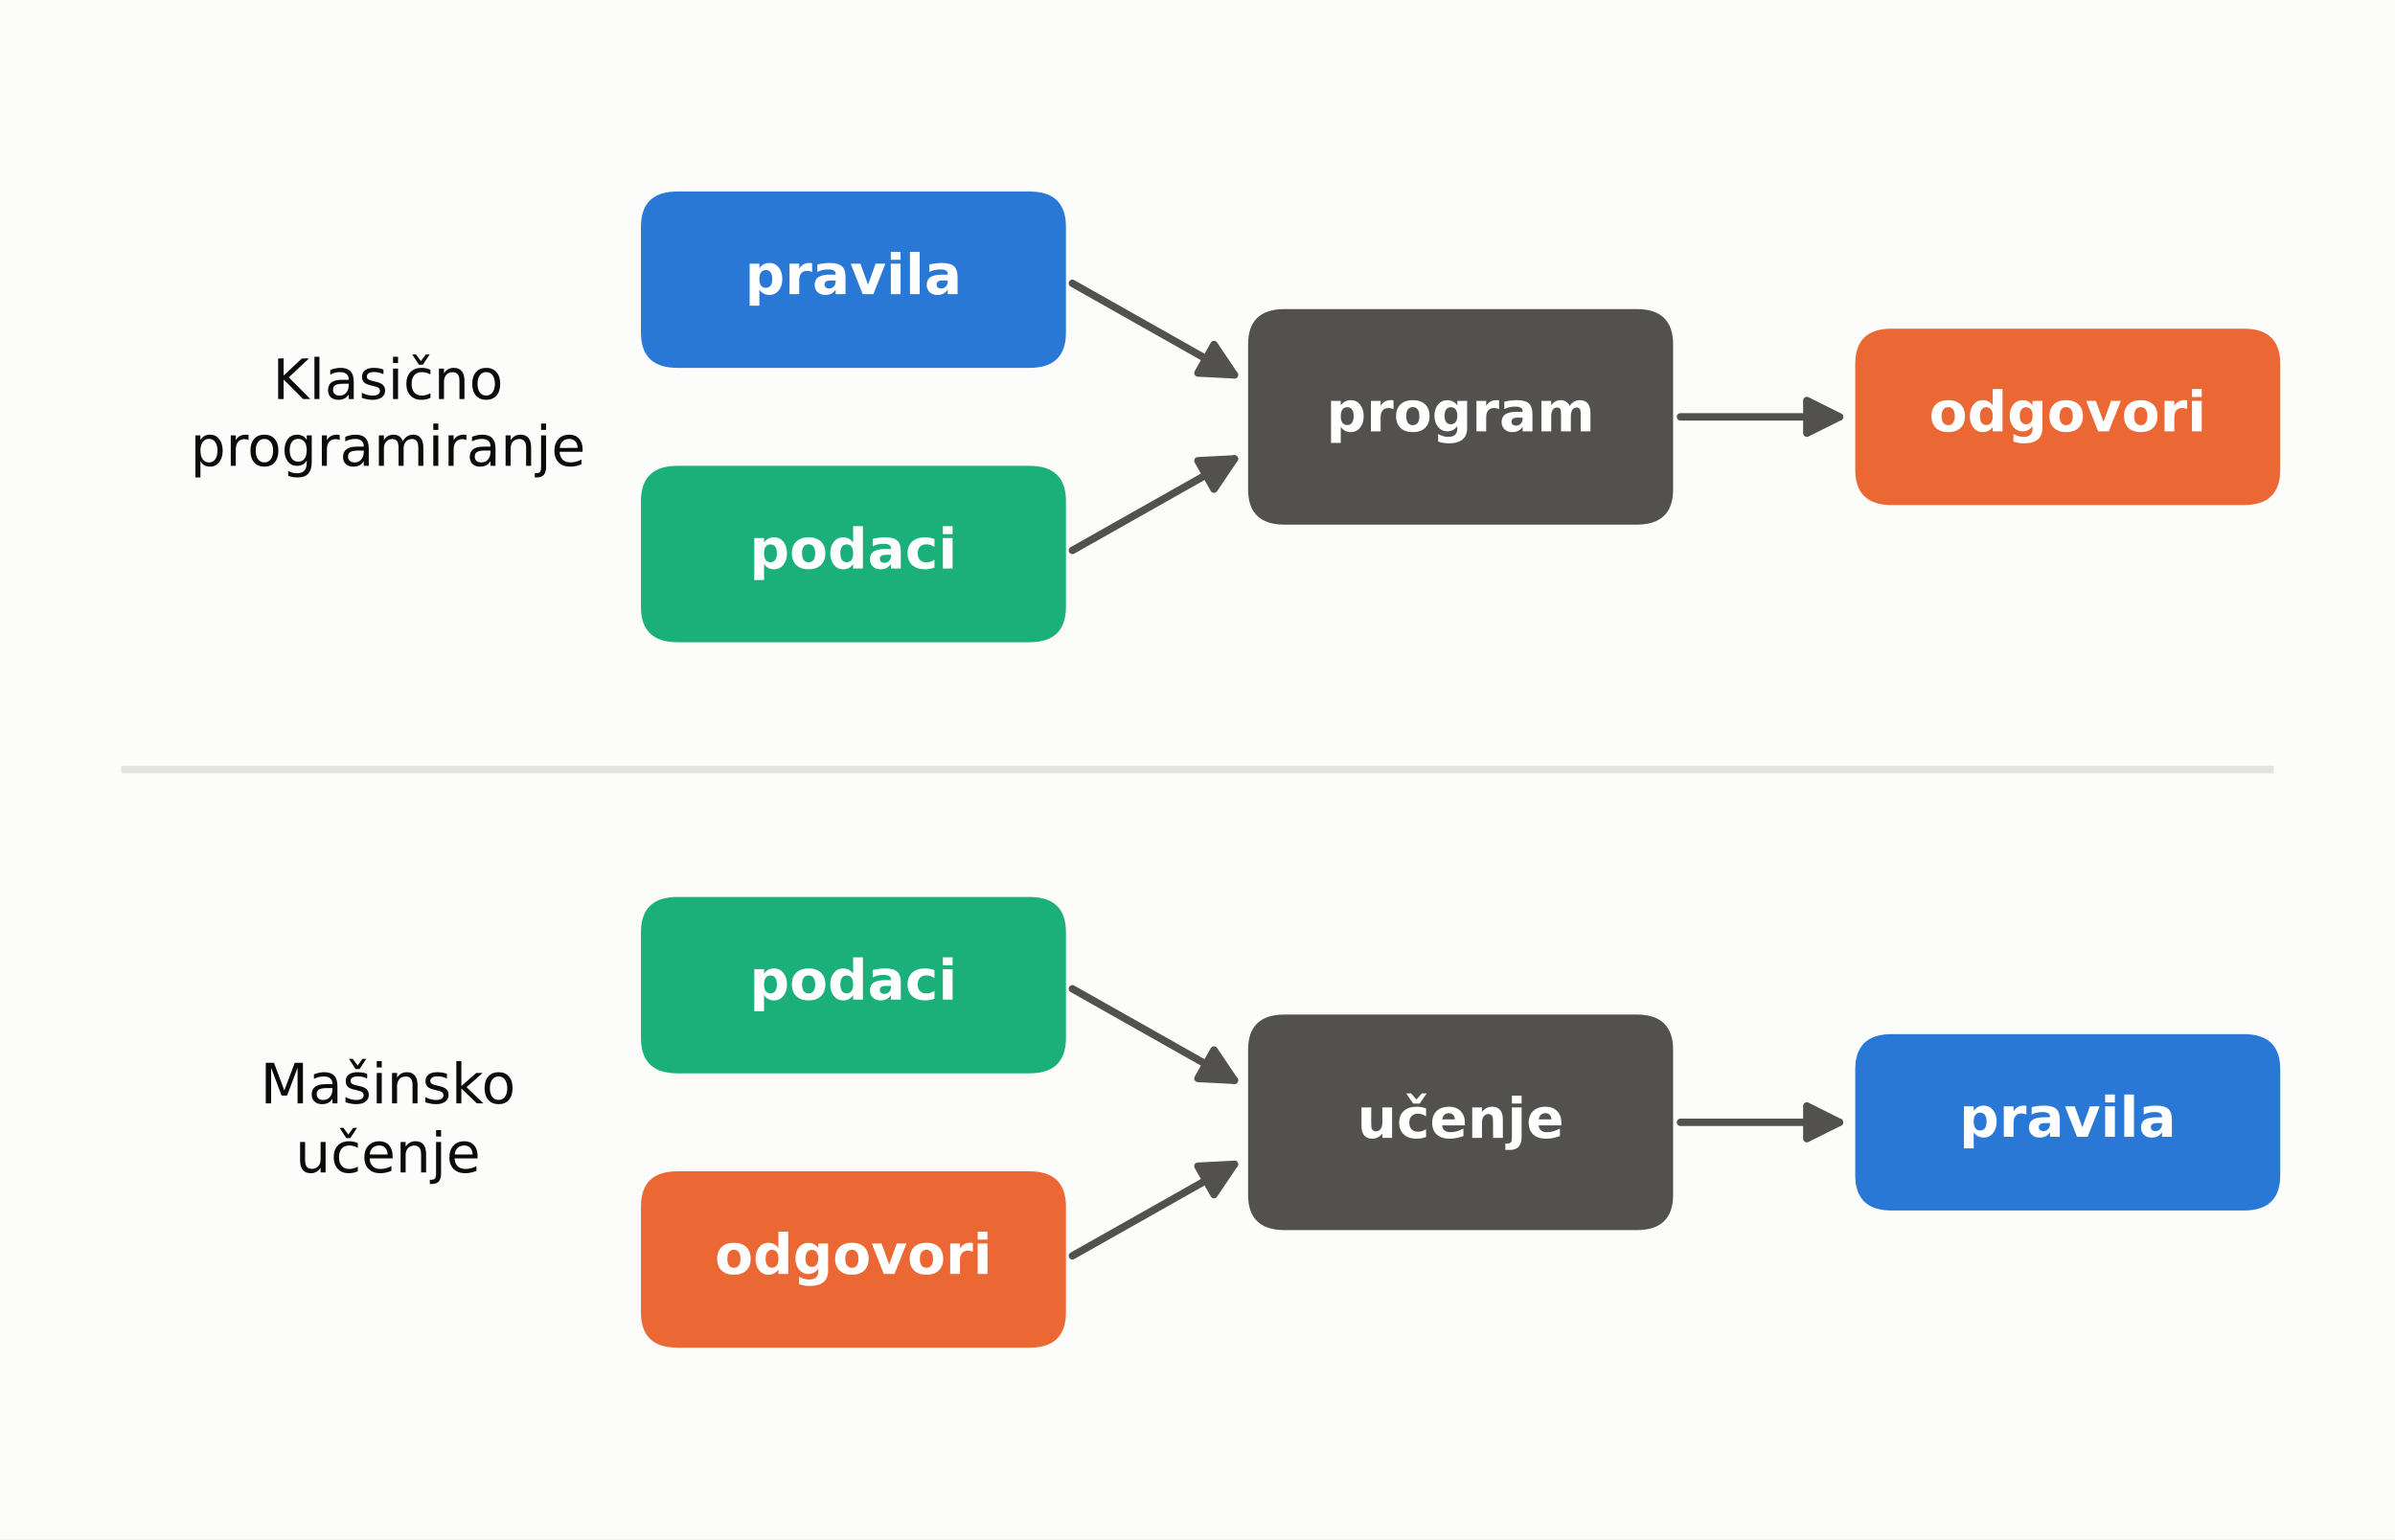
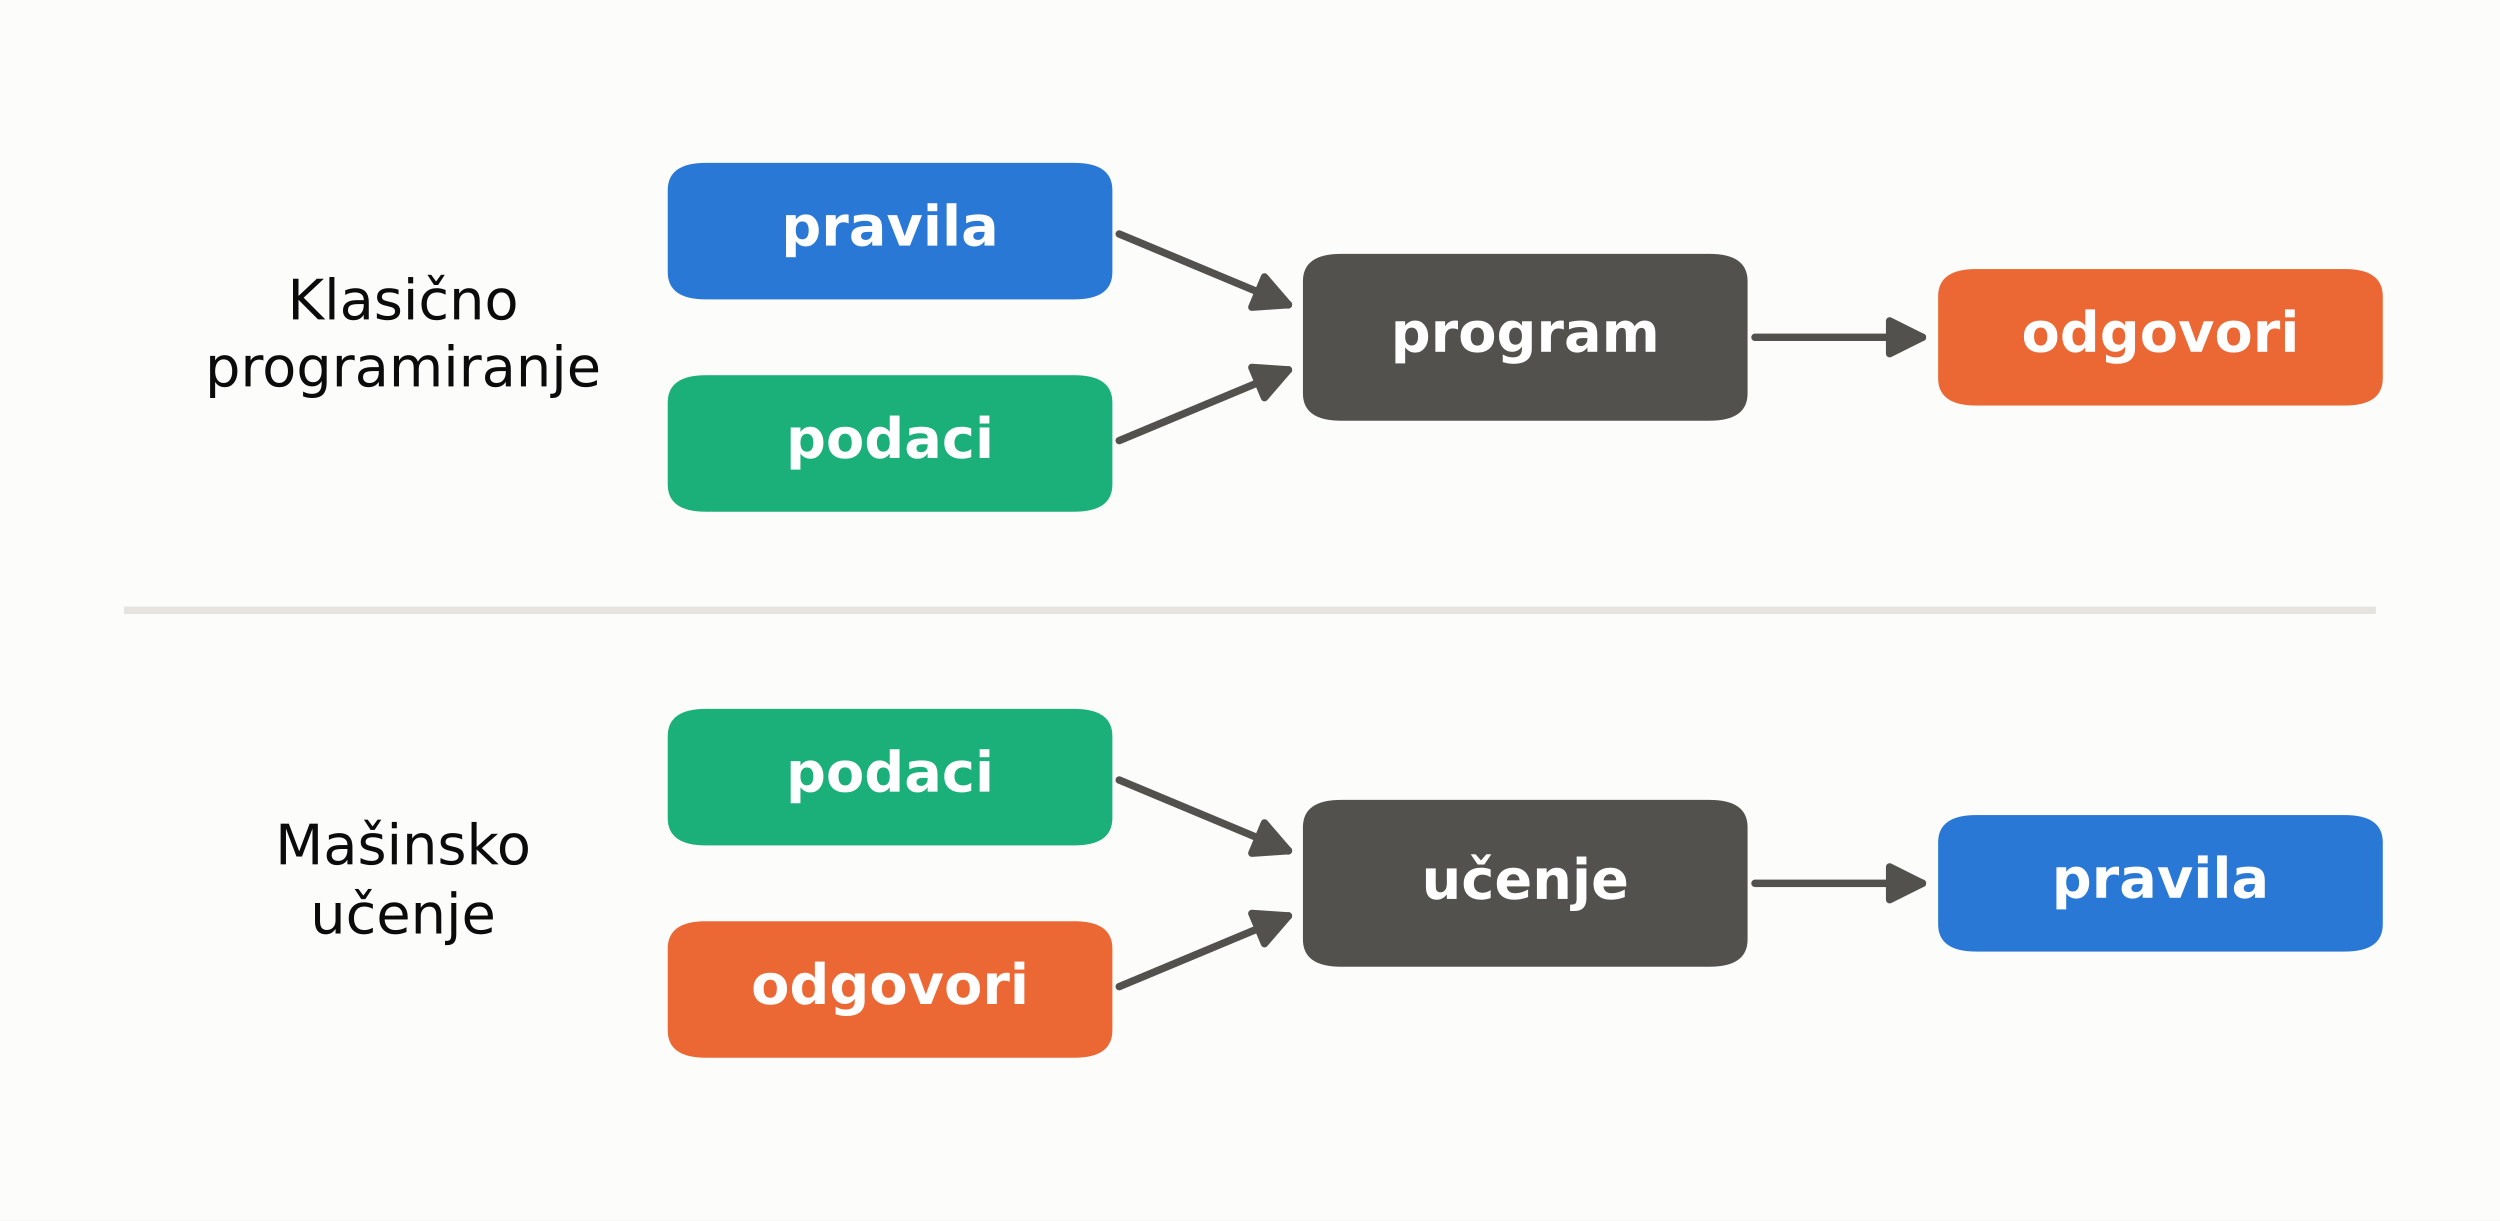
- <svg xmlns="http://www.w3.org/2000/svg" xmlns:xlink="http://www.w3.org/1999/xlink" width="645.12pt" height="414.72pt" viewBox="0 0 645.12 414.72" version="1.1">
+ <svg xmlns="http://www.w3.org/2000/svg" xmlns:xlink="http://www.w3.org/1999/xlink" width="672pt" height="328.101pt" viewBox="0 0 672 328.101" version="1.1">
  <defs>
    <style type="text/css">*{stroke-linejoin: round; stroke-linecap: butt}</style>
  </defs>
  <g id="figure_1">
    <g id="patch_1">
-       <path d="M 0 414.72  L 645.12 414.72  L 645.12 0  L 0 0  z " style="fill: #fcfcfb" />
+       <path d="M 0 328.101  L 672 328.101  L 672 0  L 0 0  z " style="fill: #fcfcfb" />
    </g>
    <g id="axes_1">
      <g id="patch_2">
-         <path d="M 346.001 141.36  L 440.856 141.36  Q 450.669 141.36 450.669 131.856  L 450.669 92.784  Q 450.669 83.28 440.856 83.28  L 346.001 83.28  Q 336.189 83.28 336.189 92.784  L 336.189 131.856  Q 336.189 141.36 346.001 141.36  z " clip-path="url(#p01c48c64c3)" style="fill: #52514e" />
+         <path d="M 360.473 113.089  L 459.504 113.089  Q 469.749 113.089 469.749 105.75  L 469.749 75.581  Q 469.749 68.242 459.504 68.242  L 360.473 68.242  Q 350.229 68.242 350.229 75.581  L 350.229 105.75  Q 350.229 113.089 360.473 113.089  z " clip-path="url(#p3a1d78e178)" style="fill: #52514e" />
      </g>
      <g id="patch_3">
-         <path d="M 182.458 99.12  L 277.313 99.12  Q 287.126 99.12 287.126 89.616  L 287.126 61.104  Q 287.126 51.6 277.313 51.6  L 182.458 51.6  Q 172.646 51.6 172.646 61.104  L 172.646 89.616  Q 172.646 99.12 182.458 99.12  z " clip-path="url(#p01c48c64c3)" style="fill: #2a78d6" />
+         <path d="M 189.73 80.473  L 288.761 80.473  Q 299.006 80.473 299.006 73.134  L 299.006 51.119  Q 299.006 43.78 288.761 43.78  L 189.73 43.78  Q 179.486 43.78 179.486 51.119  L 179.486 73.134  Q 179.486 80.473 189.73 80.473  z " clip-path="url(#p3a1d78e178)" style="fill: #2a78d6" />
      </g>
      <g id="patch_4">
-         <path d="M 288.866 76.343  Q 311.656 89.219 332.5 100.996  " clip-path="url(#p01c48c64c3)" style="fill: none; stroke: #52514e; stroke-width: 2; stroke-linecap: round" />
-         <path d="M 327.003 92.836  L 332.5 100.996  L 322.674 100.498  z " clip-path="url(#p01c48c64c3)" style="fill: #52514e; stroke: #52514e; stroke-width: 2; stroke-linecap: round" />
+         <path d="M 300.853 62.899  Q 324.617 72.829 346.318 81.897  " clip-path="url(#p3a1d78e178)" style="fill: none; stroke: #52514e; stroke-width: 2; stroke-linecap: round" />
+         <path d="M 339.895 74.444  L 346.318 81.897  L 336.502 82.564  z " clip-path="url(#p3a1d78e178)" style="fill: #52514e; stroke: #52514e; stroke-width: 2; stroke-linecap: round" />
      </g>
      <g id="patch_5">
-         <path d="M 182.458 173.04  L 277.313 173.04  Q 287.126 173.04 287.126 163.536  L 287.126 135.024  Q 287.126 125.52 277.313 125.52  L 182.458 125.52  Q 172.646 125.52 172.646 135.024  L 172.646 163.536  Q 172.646 173.04 182.458 173.04  z " clip-path="url(#p01c48c64c3)" style="fill: #1baf7a" />
+         <path d="M 189.73 137.55  L 288.761 137.55  Q 299.006 137.55 299.006 130.212  L 299.006 108.196  Q 299.006 100.858 288.761 100.858  L 189.73 100.858  Q 179.486 100.858 179.486 108.196  L 179.486 130.212  Q 179.486 137.55 189.73 137.55  z " clip-path="url(#p3a1d78e178)" style="fill: #1baf7a" />
      </g>
      <g id="patch_6">
-         <path d="M 288.866 148.297  Q 311.656 135.421 332.5 123.644  " clip-path="url(#p01c48c64c3)" style="fill: none; stroke: #52514e; stroke-width: 2; stroke-linecap: round" />
-         <path d="M 322.674 124.142  L 332.5 123.644  L 327.003 131.804  z " clip-path="url(#p01c48c64c3)" style="fill: #52514e; stroke: #52514e; stroke-width: 2; stroke-linecap: round" />
+         <path d="M 300.853 118.432  Q 324.617 108.502 346.318 99.434  " clip-path="url(#p3a1d78e178)" style="fill: none; stroke: #52514e; stroke-width: 2; stroke-linecap: round" />
+         <path d="M 336.502 98.767  L 346.318 99.434  L 339.895 106.887  z " clip-path="url(#p3a1d78e178)" style="fill: #52514e; stroke: #52514e; stroke-width: 2; stroke-linecap: round" />
      </g>
      <g id="patch_7">
-         <path d="M 509.544 136.08  L 604.399 136.08  Q 614.211 136.08 614.211 126.576  L 614.211 98.064  Q 614.211 88.56 604.399 88.56  L 509.544 88.56  Q 499.731 88.56 499.731 98.064  L 499.731 126.576  Q 499.731 136.08 509.544 136.08  z " clip-path="url(#p01c48c64c3)" style="fill: #eb6834" />
+         <path d="M 531.216 109.012  L 630.247 109.012  Q 640.491 109.012 640.491 101.673  L 640.491 79.658  Q 640.491 72.319 630.247 72.319  L 531.216 72.319  Q 520.971 72.319 520.971 79.658  L 520.971 101.673  Q 520.971 109.012 531.216 109.012  z " clip-path="url(#p3a1d78e178)" style="fill: #eb6834" />
      </g>
      <g id="patch_8">
-         <path d="M 452.666 112.32  Q 475.198 112.32 495.493 112.32  " clip-path="url(#p01c48c64c3)" style="fill: none; stroke: #52514e; stroke-width: 2; stroke-linecap: round" />
-         <path d="M 486.693 107.92  L 495.493 112.32  L 486.693 116.72  z " clip-path="url(#p01c48c64c3)" style="fill: #52514e; stroke: #52514e; stroke-width: 2; stroke-linecap: round" />
+         <path d="M 471.746 90.665  Q 495.36 90.665 516.737 90.665  " clip-path="url(#p3a1d78e178)" style="fill: none; stroke: #52514e; stroke-width: 2; stroke-linecap: round" />
+         <path d="M 507.937 86.265  L 516.737 90.665  L 507.937 95.065  z " clip-path="url(#p3a1d78e178)" style="fill: #52514e; stroke: #52514e; stroke-width: 2; stroke-linecap: round" />
      </g>
      <g id="patch_9">
-         <path d="M 346.001 331.44  L 440.856 331.44  Q 450.669 331.44 450.669 321.936  L 450.669 282.864  Q 450.669 273.36 440.856 273.36  L 346.001 273.36  Q 336.189 273.36 336.189 282.864  L 336.189 321.936  Q 336.189 331.44 346.001 331.44  z " clip-path="url(#p01c48c64c3)" style="fill: #52514e" />
+         <path d="M 360.473 259.859  L 459.504 259.859  Q 469.749 259.859 469.749 252.521  L 469.749 222.351  Q 469.749 215.013 459.504 215.013  L 360.473 215.013  Q 350.229 215.013 350.229 222.351  L 350.229 252.521  Q 350.229 259.859 360.473 259.859  z " clip-path="url(#p3a1d78e178)" style="fill: #52514e" />
      </g>
      <g id="patch_10">
-         <path d="M 182.458 289.2  L 277.313 289.2  Q 287.126 289.2 287.126 279.696  L 287.126 251.184  Q 287.126 241.68 277.313 241.68  L 182.458 241.68  Q 172.646 241.68 172.646 251.184  L 172.646 279.696  Q 172.646 289.2 182.458 289.2  z " clip-path="url(#p01c48c64c3)" style="fill: #1baf7a" />
+         <path d="M 189.73 227.244  L 288.761 227.244  Q 299.006 227.244 299.006 219.905  L 299.006 197.889  Q 299.006 190.551 288.761 190.551  L 189.73 190.551  Q 179.486 190.551 179.486 197.889  L 179.486 219.905  Q 179.486 227.244 189.73 227.244  z " clip-path="url(#p3a1d78e178)" style="fill: #1baf7a" />
      </g>
      <g id="patch_11">
-         <path d="M 288.866 266.423  Q 311.656 279.299 332.5 291.076  " clip-path="url(#p01c48c64c3)" style="fill: none; stroke: #52514e; stroke-width: 2; stroke-linecap: round" />
-         <path d="M 327.003 282.916  L 332.5 291.076  L 322.674 290.578  z " clip-path="url(#p01c48c64c3)" style="fill: #52514e; stroke: #52514e; stroke-width: 2; stroke-linecap: round" />
+         <path d="M 300.853 209.669  Q 324.617 219.599 346.318 228.667  " clip-path="url(#p3a1d78e178)" style="fill: none; stroke: #52514e; stroke-width: 2; stroke-linecap: round" />
+         <path d="M 339.895 221.215  L 346.318 228.667  L 336.502 229.334  z " clip-path="url(#p3a1d78e178)" style="fill: #52514e; stroke: #52514e; stroke-width: 2; stroke-linecap: round" />
      </g>
      <g id="patch_12">
-         <path d="M 182.458 363.12  L 277.313 363.12  Q 287.126 363.12 287.126 353.616  L 287.126 325.104  Q 287.126 315.6 277.313 315.6  L 182.458 315.6  Q 172.646 315.6 172.646 325.104  L 172.646 353.616  Q 172.646 363.12 182.458 363.12  z " clip-path="url(#p01c48c64c3)" style="fill: #eb6834" />
+         <path d="M 189.73 284.321  L 288.761 284.321  Q 299.006 284.321 299.006 276.982  L 299.006 254.967  Q 299.006 247.628 288.761 247.628  L 189.73 247.628  Q 179.486 247.628 179.486 254.967  L 179.486 276.982  Q 179.486 284.321 189.73 284.321  z " clip-path="url(#p3a1d78e178)" style="fill: #eb6834" />
      </g>
      <g id="patch_13">
-         <path d="M 288.866 338.377  Q 311.656 325.501 332.5 313.724  " clip-path="url(#p01c48c64c3)" style="fill: none; stroke: #52514e; stroke-width: 2; stroke-linecap: round" />
-         <path d="M 322.674 314.222  L 332.5 313.724  L 327.003 321.884  z " clip-path="url(#p01c48c64c3)" style="fill: #52514e; stroke: #52514e; stroke-width: 2; stroke-linecap: round" />
+         <path d="M 300.853 265.203  Q 324.617 255.273 346.318 246.205  " clip-path="url(#p3a1d78e178)" style="fill: none; stroke: #52514e; stroke-width: 2; stroke-linecap: round" />
+         <path d="M 336.502 245.538  L 346.318 246.205  L 339.895 253.657  z " clip-path="url(#p3a1d78e178)" style="fill: #52514e; stroke: #52514e; stroke-width: 2; stroke-linecap: round" />
      </g>
      <g id="patch_14">
-         <path d="M 509.544 326.16  L 604.399 326.16  Q 614.211 326.16 614.211 316.656  L 614.211 288.144  Q 614.211 278.64 604.399 278.64  L 509.544 278.64  Q 499.731 278.64 499.731 288.144  L 499.731 316.656  Q 499.731 326.16 509.544 326.16  z " clip-path="url(#p01c48c64c3)" style="fill: #2a78d6" />
+         <path d="M 531.216 255.782  L 630.247 255.782  Q 640.491 255.782 640.491 248.444  L 640.491 226.428  Q 640.491 219.09 630.247 219.09  L 531.216 219.09  Q 520.971 219.09 520.971 226.428  L 520.971 248.444  Q 520.971 255.782 531.216 255.782  z " clip-path="url(#p3a1d78e178)" style="fill: #2a78d6" />
      </g>
      <g id="patch_15">
-         <path d="M 452.666 302.4  Q 475.198 302.4 495.493 302.4  " clip-path="url(#p01c48c64c3)" style="fill: none; stroke: #52514e; stroke-width: 2; stroke-linecap: round" />
-         <path d="M 486.693 298  L 495.493 302.4  L 486.693 306.8  z " clip-path="url(#p01c48c64c3)" style="fill: #52514e; stroke: #52514e; stroke-width: 2; stroke-linecap: round" />
+         <path d="M 471.746 237.436  Q 495.36 237.436 516.737 237.436  " clip-path="url(#p3a1d78e178)" style="fill: none; stroke: #52514e; stroke-width: 2; stroke-linecap: round" />
+         <path d="M 507.937 233.036  L 516.737 237.436  L 507.937 241.836  z " clip-path="url(#p3a1d78e178)" style="fill: #52514e; stroke: #52514e; stroke-width: 2; stroke-linecap: round" />
      </g>
      <g id="line2d_1">
-         <path d="M 33.634 207.36  L 611.486 207.36  " clip-path="url(#p01c48c64c3)" style="fill: none; stroke: #e4e3df; stroke-width: 2; stroke-linecap: square" />
+         <path d="M 34.354 164.051  L 637.646 164.051  " clip-path="url(#p3a1d78e178)" style="fill: none; stroke: #e4e3df; stroke-width: 2; stroke-linecap: square" />
      </g>
      <g id="text_1">
-         <g style="fill: #ffffff" transform="translate(357.2657 116.2165) scale(0.15 -0.15)">
+         <g style="fill: #ffffff" transform="translate(373.8257 94.5618) scale(0.15 -0.15)">
          <defs>
            <path id="DejaVuSans-Bold-53" d="M 1656 506  L 1656 -1331  L 538 -1331  L 538 3500  L 1656 3500  L 1656 2988  Q 1888 3294 2169 3439  Q 2450 3584 2816 3584  Q 3463 3584 3878 3070  Q 4294 2556 4294 1747  Q 4294 938 3878 423  Q 3463 -91 2816 -91  Q 2450 -91 2169 54  Q 1888 200 1656 506  z M 2400 2772  Q 2041 2772 1848 2508  Q 1656 2244 1656 1747  Q 1656 1250 1848 986  Q 2041 722 2400 722  Q 2759 722 2948 984  Q 3138 1247 3138 1747  Q 3138 2247 2948 2509  Q 2759 2772 2400 2772  z " transform="scale(0.015625)" />
            <path id="DejaVuSans-Bold-55" d="M 3138 2547  Q 2991 2616 2845 2648  Q 2700 2681 2553 2681  Q 2122 2681 1889 2404  Q 1656 2128 1656 1613  L 1656 0  L 538 0  L 538 3500  L 1656 3500  L 1656 2925  Q 1872 3269 2151 3426  Q 2431 3584 2822 3584  Q 2878 3584 2943 3579  Q 3009 3575 3134 3559  L 3138 2547  z " transform="scale(0.015625)" />
            <path id="DejaVuSans-Bold-52" d="M 2203 2784  Q 1831 2784 1636 2517  Q 1441 2250 1441 1747  Q 1441 1244 1636 976  Q 1831 709 2203 709  Q 2569 709 2762 976  Q 2956 1244 2956 1747  Q 2956 2250 2762 2517  Q 2569 2784 2203 2784  z M 2203 3584  Q 3106 3584 3614 3096  Q 4122 2609 4122 1747  Q 4122 884 3614 396  Q 3106 -91 2203 -91  Q 1297 -91 786 396  Q 275 884 275 1747  Q 275 2609 786 3096  Q 1297 3584 2203 3584  z " transform="scale(0.015625)" />
            <path id="DejaVuSans-Bold-4a" d="M 2919 594  Q 2688 288 2409 144  Q 2131 0 1766 0  Q 1125 0 706 504  Q 288 1009 288 1791  Q 288 2575 706 3076  Q 1125 3578 1766 3578  Q 2131 3578 2409 3434  Q 2688 3291 2919 2981  L 2919 3500  L 4044 3500  L 4044 353  Q 4044 -491 3511 -936  Q 2978 -1381 1966 -1381  Q 1638 -1381 1331 -1331  Q 1025 -1281 716 -1178  L 716 -306  Q 1009 -475 1290 -558  Q 1572 -641 1856 -641  Q 2406 -641 2662 -400  Q 2919 -159 2919 353  L 2919 594  z M 2181 2772  Q 1834 2772 1640 2515  Q 1447 2259 1447 1791  Q 1447 1309 1634 1061  Q 1822 813 2181 813  Q 2531 813 2725 1069  Q 2919 1325 2919 1791  Q 2919 2259 2725 2515  Q 2531 2772 2181 2772  z " transform="scale(0.015625)" />
            <path id="DejaVuSans-Bold-44" d="M 2106 1575  Q 1756 1575 1579 1456  Q 1403 1338 1403 1106  Q 1403 894 1545 773  Q 1688 653 1941 653  Q 2256 653 2472 879  Q 2688 1106 2688 1447  L 2688 1575  L 2106 1575  z M 3816 1997  L 3816 0  L 2688 0  L 2688 519  Q 2463 200 2181 54  Q 1900 -91 1497 -91  Q 953 -91 614 226  Q 275 544 275 1050  Q 275 1666 698 1953  Q 1122 2241 2028 2241  L 2688 2241  L 2688 2328  Q 2688 2594 2478 2717  Q 2269 2841 1825 2841  Q 1466 2841 1156 2769  Q 847 2697 581 2553  L 581 3406  Q 941 3494 1303 3539  Q 1666 3584 2028 3584  Q 2975 3584 3395 3211  Q 3816 2838 3816 1997  z " transform="scale(0.015625)" />
            <path id="DejaVuSans-Bold-50" d="M 3781 2919  Q 3994 3244 4286 3414  Q 4578 3584 4928 3584  Q 5531 3584 5847 3212  Q 6163 2841 6163 2131  L 6163 0  L 5038 0  L 5038 1825  Q 5041 1866 5042 1909  Q 5044 1953 5044 2034  Q 5044 2406 4934 2573  Q 4825 2741 4581 2741  Q 4263 2741 4089 2478  Q 3916 2216 3909 1719  L 3909 0  L 2784 0  L 2784 1825  Q 2784 2406 2684 2573  Q 2584 2741 2328 2741  Q 2006 2741 1831 2477  Q 1656 2213 1656 1722  L 1656 0  L 531 0  L 531 3500  L 1656 3500  L 1656 2988  Q 1863 3284 2130 3434  Q 2397 3584 2719 3584  Q 3081 3584 3359 3409  Q 3638 3234 3781 2919  z " transform="scale(0.015625)" />
          </defs>
          <use xlink:href="#DejaVuSans-Bold-53" />
          <use xlink:href="#DejaVuSans-Bold-55" transform="translate(71.57812 0)" />
          <use xlink:href="#DejaVuSans-Bold-52" transform="translate(120.8906 0)" />
          <use xlink:href="#DejaVuSans-Bold-4a" transform="translate(189.5938 0)" />
          <use xlink:href="#DejaVuSans-Bold-55" transform="translate(261.1719 0)" />
          <use xlink:href="#DejaVuSans-Bold-44" transform="translate(310.4844 0)" />
          <use xlink:href="#DejaVuSans-Bold-50" transform="translate(377.9688 0)" />
        </g>
      </g>
      <g id="text_2">
-         <g style="fill: #ffffff" transform="translate(200.665 79.25707) scale(0.15 -0.15)">
+         <g style="fill: #ffffff" transform="translate(210.025 66.02365) scale(0.15 -0.15)">
          <defs>
            <path id="DejaVuSans-Bold-59" d="M 97 3500  L 1216 3500  L 2088 1081  L 2956 3500  L 4078 3500  L 2700 0  L 1472 0  L 97 3500  z " transform="scale(0.015625)" />
            <path id="DejaVuSans-Bold-4c" d="M 538 3500  L 1656 3500  L 1656 0  L 538 0  L 538 3500  z M 538 4863  L 1656 4863  L 1656 3950  L 538 3950  L 538 4863  z " transform="scale(0.015625)" />
            <path id="DejaVuSans-Bold-4f" d="M 538 4863  L 1656 4863  L 1656 0  L 538 0  L 538 4863  z " transform="scale(0.015625)" />
          </defs>
          <use xlink:href="#DejaVuSans-Bold-53" />
          <use xlink:href="#DejaVuSans-Bold-55" transform="translate(71.57812 0)" />
          <use xlink:href="#DejaVuSans-Bold-44" transform="translate(120.8906 0)" />
          <use xlink:href="#DejaVuSans-Bold-59" transform="translate(188.375 0)" />
          <use xlink:href="#DejaVuSans-Bold-4c" transform="translate(253.5625 0)" />
          <use xlink:href="#DejaVuSans-Bold-4f" transform="translate(287.8438 0)" />
          <use xlink:href="#DejaVuSans-Bold-44" transform="translate(322.125 0)" />
        </g>
      </g>
      <g id="text_3">
-         <g style="fill: #ffffff" transform="translate(201.9177 153.1771) scale(0.15 -0.15)">
+         <g style="fill: #ffffff" transform="translate(211.2777 123.1011) scale(0.15 -0.15)">
          <defs>
            <path id="DejaVuSans-Bold-47" d="M 2919 2988  L 2919 4863  L 4044 4863  L 4044 0  L 2919 0  L 2919 506  Q 2688 197 2409 53  Q 2131 -91 1766 -91  Q 1119 -91 703 423  Q 288 938 288 1747  Q 288 2556 703 3070  Q 1119 3584 1766 3584  Q 2128 3584 2408 3439  Q 2688 3294 2919 2988  z M 2181 722  Q 2541 722 2730 984  Q 2919 1247 2919 1747  Q 2919 2247 2730 2509  Q 2541 2772 2181 2772  Q 1825 2772 1636 2509  Q 1447 2247 1447 1747  Q 1447 1247 1636 984  Q 1825 722 2181 722  z " transform="scale(0.015625)" />
            <path id="DejaVuSans-Bold-46" d="M 3366 3391  L 3366 2478  Q 3138 2634 2908 2709  Q 2678 2784 2431 2784  Q 1963 2784 1702 2511  Q 1441 2238 1441 1747  Q 1441 1256 1702 982  Q 1963 709 2431 709  Q 2694 709 2930 787  Q 3166 866 3366 1019  L 3366 103  Q 3103 6 2833 -42  Q 2563 -91 2291 -91  Q 1344 -91 809 395  Q 275 881 275 1747  Q 275 2613 809 3098  Q 1344 3584 2291 3584  Q 2566 3584 2833 3536  Q 3100 3488 3366 3391  z " transform="scale(0.015625)" />
          </defs>
          <use xlink:href="#DejaVuSans-Bold-53" />
          <use xlink:href="#DejaVuSans-Bold-52" transform="translate(71.57812 0)" />
          <use xlink:href="#DejaVuSans-Bold-47" transform="translate(140.2812 0)" />
          <use xlink:href="#DejaVuSans-Bold-44" transform="translate(211.8594 0)" />
          <use xlink:href="#DejaVuSans-Bold-46" transform="translate(279.3438 0)" />
          <use xlink:href="#DejaVuSans-Bold-4c" transform="translate(338.625 0)" />
        </g>
      </g>
      <g id="text_4">
-         <g style="fill: #ffffff" transform="translate(519.6179 116.2171) scale(0.15 -0.15)">
+         <g style="fill: #ffffff" transform="translate(543.3779 94.56239) scale(0.15 -0.15)">
          <use xlink:href="#DejaVuSans-Bold-52" />
          <use xlink:href="#DejaVuSans-Bold-47" transform="translate(68.70312 0)" />
          <use xlink:href="#DejaVuSans-Bold-4a" transform="translate(140.2812 0)" />
          <use xlink:href="#DejaVuSans-Bold-52" transform="translate(211.8594 0)" />
          <use xlink:href="#DejaVuSans-Bold-59" transform="translate(280.5625 0)" />
          <use xlink:href="#DejaVuSans-Bold-52" transform="translate(345.75 0)" />
          <use xlink:href="#DejaVuSans-Bold-55" transform="translate(414.4531 0)" />
          <use xlink:href="#DejaVuSans-Bold-4c" transform="translate(463.7656 0)" />
        </g>
      </g>
      <g id="text_5">
-         <g style="fill: #0b0b0b" transform="translate(73.44817 107.515) scale(0.15 -0.15)">
+         <g style="fill: #0b0b0b" transform="translate(77.28817 85.86034) scale(0.15 -0.15)">
          <defs>
            <path id="DejaVuSans-2e" d="M 628 4666  L 1259 4666  L 1259 2694  L 3353 4666  L 4166 4666  L 1850 2491  L 4331 0  L 3500 0  L 1259 2247  L 1259 0  L 628 0  L 628 4666  z " transform="scale(0.015625)" />
            <path id="DejaVuSans-4f" d="M 603 4863  L 1178 4863  L 1178 0  L 603 0  L 603 4863  z " transform="scale(0.015625)" />
            <path id="DejaVuSans-44" d="M 2194 1759  Q 1497 1759 1228 1600  Q 959 1441 959 1056  Q 959 750 1161 570  Q 1363 391 1709 391  Q 2188 391 2477 730  Q 2766 1069 2766 1631  L 2766 1759  L 2194 1759  z M 3341 1997  L 3341 0  L 2766 0  L 2766 531  Q 2569 213 2275 61  Q 1981 -91 1556 -91  Q 1019 -91 701 211  Q 384 513 384 1019  Q 384 1609 779 1909  Q 1175 2209 1959 2209  L 2766 2209  L 2766 2266  Q 2766 2663 2505 2880  Q 2244 3097 1772 3097  Q 1472 3097 1187 3025  Q 903 2953 641 2809  L 641 3341  Q 956 3463 1253 3523  Q 1550 3584 1831 3584  Q 2591 3584 2966 3190  Q 3341 2797 3341 1997  z " transform="scale(0.015625)" />
            <path id="DejaVuSans-56" d="M 2834 3397  L 2834 2853  Q 2591 2978 2328 3040  Q 2066 3103 1784 3103  Q 1356 3103 1142 2972  Q 928 2841 928 2578  Q 928 2378 1081 2264  Q 1234 2150 1697 2047  L 1894 2003  Q 2506 1872 2764 1633  Q 3022 1394 3022 966  Q 3022 478 2636 193  Q 2250 -91 1575 -91  Q 1294 -91 989 -36  Q 684 19 347 128  L 347 722  Q 666 556 975 473  Q 1284 391 1588 391  Q 1994 391 2212 530  Q 2431 669 2431 922  Q 2431 1156 2273 1281  Q 2116 1406 1581 1522  L 1381 1569  Q 847 1681 609 1914  Q 372 2147 372 2553  Q 372 3047 722 3315  Q 1072 3584 1716 3584  Q 2034 3584 2315 3537  Q 2597 3491 2834 3397  z " transform="scale(0.015625)" />
            <path id="DejaVuSans-4c" d="M 603 3500  L 1178 3500  L 1178 0  L 603 0  L 603 3500  z M 603 4863  L 1178 4863  L 1178 4134  L 603 4134  L 603 4863  z " transform="scale(0.015625)" />
            <path id="DejaVuSans-cf" d="M 3122 3366  L 3122 2828  Q 2878 2963 2633 3030  Q 2388 3097 2138 3097  Q 1578 3097 1268 2742  Q 959 2388 959 1747  Q 959 1106 1268 751  Q 1578 397 2138 397  Q 2388 397 2633 464  Q 2878 531 3122 666  L 3122 134  Q 2881 22 2623 -34  Q 2366 -91 2075 -91  Q 1284 -91 818 406  Q 353 903 353 1747  Q 353 2603 823 3093  Q 1294 3584 2113 3584  Q 2378 3584 2631 3529  Q 2884 3475 3122 3366  z M 1797 3944  L 1031 5119  L 1466 5119  L 2028 4353  L 2591 5119  L 3025 5119  L 2259 3944  L 1797 3944  z " transform="scale(0.015625)" />
            <path id="DejaVuSans-51" d="M 3513 2113  L 3513 0  L 2938 0  L 2938 2094  Q 2938 2591 2744 2837  Q 2550 3084 2163 3084  Q 1697 3084 1428 2787  Q 1159 2491 1159 1978  L 1159 0  L 581 0  L 581 3500  L 1159 3500  L 1159 2956  Q 1366 3272 1645 3428  Q 1925 3584 2291 3584  Q 2894 3584 3203 3211  Q 3513 2838 3513 2113  z " transform="scale(0.015625)" />
            <path id="DejaVuSans-52" d="M 1959 3097  Q 1497 3097 1228 2736  Q 959 2375 959 1747  Q 959 1119 1226 758  Q 1494 397 1959 397  Q 2419 397 2687 759  Q 2956 1122 2956 1747  Q 2956 2369 2687 2733  Q 2419 3097 1959 3097  z M 1959 3584  Q 2709 3584 3137 3096  Q 3566 2609 3566 1747  Q 3566 888 3137 398  Q 2709 -91 1959 -91  Q 1206 -91 779 398  Q 353 888 353 1747  Q 353 2609 779 3096  Q 1206 3584 1959 3584  z " transform="scale(0.015625)" />
          </defs>
          <use xlink:href="#DejaVuSans-2e" />
          <use xlink:href="#DejaVuSans-4f" transform="translate(65.57812 0)" />
          <use xlink:href="#DejaVuSans-44" transform="translate(93.35938 0)" />
          <use xlink:href="#DejaVuSans-56" transform="translate(154.6406 0)" />
          <use xlink:href="#DejaVuSans-4c" transform="translate(206.7344 0)" />
          <use xlink:href="#DejaVuSans-cf" transform="translate(234.5156 0)" />
          <use xlink:href="#DejaVuSans-51" transform="translate(289.5 0)" />
          <use xlink:href="#DejaVuSans-52" transform="translate(352.875 0)" />
        </g>
-         <g style="fill: #0b0b0b" transform="translate(51.27395 125.5191) scale(0.15 -0.15)">
+         <g style="fill: #0b0b0b" transform="translate(55.11395 103.8644) scale(0.15 -0.15)">
          <defs>
            <path id="DejaVuSans-53" d="M 1159 525  L 1159 -1331  L 581 -1331  L 581 3500  L 1159 3500  L 1159 2969  Q 1341 3281 1617 3432  Q 1894 3584 2278 3584  Q 2916 3584 3314 3078  Q 3713 2572 3713 1747  Q 3713 922 3314 415  Q 2916 -91 2278 -91  Q 1894 -91 1617 61  Q 1341 213 1159 525  z M 3116 1747  Q 3116 2381 2855 2742  Q 2594 3103 2138 3103  Q 1681 3103 1420 2742  Q 1159 2381 1159 1747  Q 1159 1113 1420 752  Q 1681 391 2138 391  Q 2594 391 2855 752  Q 3116 1113 3116 1747  z " transform="scale(0.015625)" />
            <path id="DejaVuSans-55" d="M 2631 2963  Q 2534 3019 2420 3045  Q 2306 3072 2169 3072  Q 1681 3072 1420 2755  Q 1159 2438 1159 1844  L 1159 0  L 581 0  L 581 3500  L 1159 3500  L 1159 2956  Q 1341 3275 1631 3429  Q 1922 3584 2338 3584  Q 2397 3584 2469 3576  Q 2541 3569 2628 3553  L 2631 2963  z " transform="scale(0.015625)" />
            <path id="DejaVuSans-4a" d="M 2906 1791  Q 2906 2416 2648 2759  Q 2391 3103 1925 3103  Q 1463 3103 1205 2759  Q 947 2416 947 1791  Q 947 1169 1205 825  Q 1463 481 1925 481  Q 2391 481 2648 825  Q 2906 1169 2906 1791  z M 3481 434  Q 3481 -459 3084 -895  Q 2688 -1331 1869 -1331  Q 1566 -1331 1297 -1286  Q 1028 -1241 775 -1147  L 775 -588  Q 1028 -725 1275 -790  Q 1522 -856 1778 -856  Q 2344 -856 2625 -561  Q 2906 -266 2906 331  L 2906 616  Q 2728 306 2450 153  Q 2172 0 1784 0  Q 1141 0 747 490  Q 353 981 353 1791  Q 353 2603 747 3093  Q 1141 3584 1784 3584  Q 2172 3584 2450 3431  Q 2728 3278 2906 2969  L 2906 3500  L 3481 3500  L 3481 434  z " transform="scale(0.015625)" />
            <path id="DejaVuSans-50" d="M 3328 2828  Q 3544 3216 3844 3400  Q 4144 3584 4550 3584  Q 5097 3584 5394 3201  Q 5691 2819 5691 2113  L 5691 0  L 5113 0  L 5113 2094  Q 5113 2597 4934 2840  Q 4756 3084 4391 3084  Q 3944 3084 3684 2787  Q 3425 2491 3425 1978  L 3425 0  L 2847 0  L 2847 2094  Q 2847 2600 2669 2842  Q 2491 3084 2119 3084  Q 1678 3084 1418 2786  Q 1159 2488 1159 1978  L 1159 0  L 581 0  L 581 3500  L 1159 3500  L 1159 2956  Q 1356 3278 1631 3431  Q 1906 3584 2284 3584  Q 2666 3584 2933 3390  Q 3200 3197 3328 2828  z " transform="scale(0.015625)" />
            <path id="DejaVuSans-4d" d="M 603 3500  L 1178 3500  L 1178 -63  Q 1178 -731 923 -1031  Q 669 -1331 103 -1331  L -116 -1331  L -116 -844  L 38 -844  Q 366 -844 484 -692  Q 603 -541 603 -63  L 603 3500  z M 603 4863  L 1178 4863  L 1178 4134  L 603 4134  L 603 4863  z " transform="scale(0.015625)" />
            <path id="DejaVuSans-48" d="M 3597 1894  L 3597 1613  L 953 1613  Q 991 1019 1311 708  Q 1631 397 2203 397  Q 2534 397 2845 478  Q 3156 559 3463 722  L 3463 178  Q 3153 47 2828 -22  Q 2503 -91 2169 -91  Q 1331 -91 842 396  Q 353 884 353 1716  Q 353 2575 817 3079  Q 1281 3584 2069 3584  Q 2775 3584 3186 3129  Q 3597 2675 3597 1894  z M 3022 2063  Q 3016 2534 2758 2815  Q 2500 3097 2075 3097  Q 1594 3097 1305 2825  Q 1016 2553 972 2059  L 3022 2063  z " transform="scale(0.015625)" />
          </defs>
          <use xlink:href="#DejaVuSans-53" />
          <use xlink:href="#DejaVuSans-55" transform="translate(63.48438 0)" />
          <use xlink:href="#DejaVuSans-52" transform="translate(102.3906 0)" />
          <use xlink:href="#DejaVuSans-4a" transform="translate(163.5781 0)" />
          <use xlink:href="#DejaVuSans-55" transform="translate(227.0625 0)" />
          <use xlink:href="#DejaVuSans-44" transform="translate(268.1719 0)" />
          <use xlink:href="#DejaVuSans-50" transform="translate(329.4531 0)" />
          <use xlink:href="#DejaVuSans-4c" transform="translate(426.8594 0)" />
          <use xlink:href="#DejaVuSans-55" transform="translate(454.6406 0)" />
          <use xlink:href="#DejaVuSans-44" transform="translate(495.75 0)" />
          <use xlink:href="#DejaVuSans-51" transform="translate(557.0312 0)" />
          <use xlink:href="#DejaVuSans-4d" transform="translate(620.4062 0)" />
          <use xlink:href="#DejaVuSans-48" transform="translate(648.1875 0)" />
        </g>
      </g>
      <g id="text_6">
-         <g style="fill: #ffffff" transform="translate(365.559 306.5971) scale(0.15 -0.15)">
+         <g style="fill: #ffffff" transform="translate(382.119 241.633) scale(0.15 -0.15)">
          <defs>
            <path id="DejaVuSans-Bold-58" d="M 500 1363  L 500 3500  L 1625 3500  L 1625 3150  Q 1625 2866 1622 2436  Q 1619 2006 1619 1863  Q 1619 1441 1641 1255  Q 1663 1069 1716 984  Q 1784 875 1895 815  Q 2006 756 2150 756  Q 2500 756 2700 1025  Q 2900 1294 2900 1772  L 2900 3500  L 4019 3500  L 4019 0  L 2900 0  L 2900 506  Q 2647 200 2364 54  Q 2081 -91 1741 -91  Q 1134 -91 817 281  Q 500 653 500 1363  z " transform="scale(0.015625)" />
            <path id="DejaVuSans-Bold-cf" d="M 3366 3391  L 3366 2478  Q 3138 2634 2908 2709  Q 2678 2784 2431 2784  Q 1963 2784 1702 2511  Q 1441 2238 1441 1747  Q 1441 1256 1702 982  Q 1963 709 2431 709  Q 2694 709 2930 787  Q 3166 866 3366 1019  L 3366 103  Q 3103 6 2833 -42  Q 2563 -91 2291 -91  Q 1344 -91 809 395  Q 275 881 275 1747  Q 275 2613 809 3098  Q 1344 3584 2291 3584  Q 2566 3584 2833 3536  Q 3100 3488 3366 3391  z M 1881 3944  L 1081 5119  L 1637 5119  L 2259 4409  L 2881 5119  L 3437 5119  L 2637 3944  L 1881 3944  z " transform="scale(0.015625)" />
            <path id="DejaVuSans-Bold-48" d="M 4031 1759  L 4031 1441  L 1416 1441  Q 1456 1047 1700 850  Q 1944 653 2381 653  Q 2734 653 3104 758  Q 3475 863 3866 1075  L 3866 213  Q 3469 63 3072 -14  Q 2675 -91 2278 -91  Q 1328 -91 801 392  Q 275 875 275 1747  Q 275 2603 792 3093  Q 1309 3584 2216 3584  Q 3041 3584 3536 3087  Q 4031 2591 4031 1759  z M 2881 2131  Q 2881 2450 2695 2645  Q 2509 2841 2209 2841  Q 1884 2841 1681 2658  Q 1478 2475 1428 2131  L 2881 2131  z " transform="scale(0.015625)" />
            <path id="DejaVuSans-Bold-51" d="M 4056 2131  L 4056 0  L 2931 0  L 2931 347  L 2931 1631  Q 2931 2084 2911 2256  Q 2891 2428 2841 2509  Q 2775 2619 2662 2680  Q 2550 2741 2406 2741  Q 2056 2741 1856 2470  Q 1656 2200 1656 1722  L 1656 0  L 538 0  L 538 3500  L 1656 3500  L 1656 2988  Q 1909 3294 2193 3439  Q 2478 3584 2822 3584  Q 3428 3584 3742 3212  Q 4056 2841 4056 2131  z " transform="scale(0.015625)" />
            <path id="DejaVuSans-Bold-4d" d="M 538 3500  L 1656 3500  L 1656 63  Q 1656 -641 1318 -1011  Q 981 -1381 341 -1381  L -213 -1381  L -213 -647  L -19 -647  Q 300 -647 419 -503  Q 538 -359 538 63  L 538 3500  z M 538 4863  L 1656 4863  L 1656 3950  L 538 3950  L 538 4863  z " transform="scale(0.015625)" />
          </defs>
          <use xlink:href="#DejaVuSans-Bold-58" />
          <use xlink:href="#DejaVuSans-Bold-cf" transform="translate(71.1875 0)" />
          <use xlink:href="#DejaVuSans-Bold-48" transform="translate(130.4688 0)" />
          <use xlink:href="#DejaVuSans-Bold-51" transform="translate(198.2969 0)" />
          <use xlink:href="#DejaVuSans-Bold-4d" transform="translate(269.4844 0)" />
          <use xlink:href="#DejaVuSans-Bold-48" transform="translate(303.7656 0)" />
        </g>
      </g>
      <g id="text_7">
-         <g style="fill: #ffffff" transform="translate(201.9177 269.3371) scale(0.15 -0.15)">
+         <g style="fill: #ffffff" transform="translate(211.2777 212.7943) scale(0.15 -0.15)">
          <use xlink:href="#DejaVuSans-Bold-53" />
          <use xlink:href="#DejaVuSans-Bold-52" transform="translate(71.57812 0)" />
          <use xlink:href="#DejaVuSans-Bold-47" transform="translate(140.2812 0)" />
          <use xlink:href="#DejaVuSans-Bold-44" transform="translate(211.8594 0)" />
          <use xlink:href="#DejaVuSans-Bold-46" transform="translate(279.3438 0)" />
          <use xlink:href="#DejaVuSans-Bold-4c" transform="translate(338.625 0)" />
        </g>
      </g>
      <g id="text_8">
-         <g style="fill: #ffffff" transform="translate(192.5322 343.2571) scale(0.15 -0.15)">
+         <g style="fill: #ffffff" transform="translate(201.8922 269.8718) scale(0.15 -0.15)">
          <use xlink:href="#DejaVuSans-Bold-52" />
          <use xlink:href="#DejaVuSans-Bold-47" transform="translate(68.70312 0)" />
          <use xlink:href="#DejaVuSans-Bold-4a" transform="translate(140.2812 0)" />
          <use xlink:href="#DejaVuSans-Bold-52" transform="translate(211.8594 0)" />
          <use xlink:href="#DejaVuSans-Bold-59" transform="translate(280.5625 0)" />
          <use xlink:href="#DejaVuSans-Bold-52" transform="translate(345.75 0)" />
          <use xlink:href="#DejaVuSans-Bold-55" transform="translate(414.4531 0)" />
          <use xlink:href="#DejaVuSans-Bold-4c" transform="translate(463.7656 0)" />
        </g>
      </g>
      <g id="text_9">
-         <g style="fill: #ffffff" transform="translate(527.7507 306.2971) scale(0.15 -0.15)">
+         <g style="fill: #ffffff" transform="translate(551.5107 241.333) scale(0.15 -0.15)">
          <use xlink:href="#DejaVuSans-Bold-53" />
          <use xlink:href="#DejaVuSans-Bold-55" transform="translate(71.57812 0)" />
          <use xlink:href="#DejaVuSans-Bold-44" transform="translate(120.8906 0)" />
          <use xlink:href="#DejaVuSans-Bold-59" transform="translate(188.375 0)" />
          <use xlink:href="#DejaVuSans-Bold-4c" transform="translate(253.5625 0)" />
          <use xlink:href="#DejaVuSans-Bold-4f" transform="translate(287.8438 0)" />
          <use xlink:href="#DejaVuSans-Bold-44" transform="translate(322.125 0)" />
        </g>
      </g>
      <g id="text_10">
-         <g style="fill: #0b0b0b" transform="translate(70.12005 297.295) scale(0.15 -0.15)">
+         <g style="fill: #0b0b0b" transform="translate(73.96004 232.331) scale(0.15 -0.15)">
          <defs>
            <path id="DejaVuSans-30" d="M 628 4666  L 1569 4666  L 2759 1491  L 3956 4666  L 4897 4666  L 4897 0  L 4281 0  L 4281 4097  L 3078 897  L 2444 897  L 1241 4097  L 1241 0  L 628 0  L 628 4666  z " transform="scale(0.015625)" />
            <path id="DejaVuSans-123" d="M 2834 3397  L 2834 2853  Q 2591 2978 2328 3040  Q 2066 3103 1784 3103  Q 1356 3103 1142 2972  Q 928 2841 928 2578  Q 928 2378 1081 2264  Q 1234 2150 1697 2047  L 1894 2003  Q 2506 1872 2764 1633  Q 3022 1394 3022 966  Q 3022 478 2636 193  Q 2250 -91 1575 -91  Q 1294 -91 989 -36  Q 684 19 347 128  L 347 722  Q 666 556 975 473  Q 1284 391 1588 391  Q 1994 391 2212 530  Q 2431 669 2431 922  Q 2431 1156 2273 1281  Q 2116 1406 1581 1522  L 1381 1569  Q 847 1681 609 1914  Q 372 2147 372 2553  Q 372 3047 722 3315  Q 1072 3584 1716 3584  Q 2034 3584 2315 3537  Q 2597 3491 2834 3397  z M 1503 3944  L 738 5119  L 1172 5119  L 1734 4353  L 2297 5119  L 2731 5119  L 1966 3944  L 1503 3944  z M 1722 3584  L 1722 3584  z " transform="scale(0.015625)" />
            <path id="DejaVuSans-4e" d="M 581 4863  L 1159 4863  L 1159 1991  L 2875 3500  L 3609 3500  L 1753 1863  L 3688 0  L 2938 0  L 1159 1709  L 1159 0  L 581 0  L 581 4863  z " transform="scale(0.015625)" />
          </defs>
          <use xlink:href="#DejaVuSans-30" />
          <use xlink:href="#DejaVuSans-44" transform="translate(86.28125 0)" />
          <use xlink:href="#DejaVuSans-123" transform="translate(147.5625 0)" />
          <use xlink:href="#DejaVuSans-4c" transform="translate(199.6562 0)" />
          <use xlink:href="#DejaVuSans-51" transform="translate(227.4375 0)" />
          <use xlink:href="#DejaVuSans-56" transform="translate(290.8125 0)" />
          <use xlink:href="#DejaVuSans-4e" transform="translate(342.9062 0)" />
          <use xlink:href="#DejaVuSans-52" transform="translate(397.25 0)" />
        </g>
-         <g style="fill: #0b0b0b" transform="translate(79.5595 315.8991) scale(0.15 -0.15)">
+         <g style="fill: #0b0b0b" transform="translate(83.3995 250.9351) scale(0.15 -0.15)">
          <defs>
            <path id="DejaVuSans-58" d="M 544 1381  L 544 3500  L 1119 3500  L 1119 1403  Q 1119 906 1312 657  Q 1506 409 1894 409  Q 2359 409 2629 706  Q 2900 1003 2900 1516  L 2900 3500  L 3475 3500  L 3475 0  L 2900 0  L 2900 538  Q 2691 219 2414 64  Q 2138 -91 1772 -91  Q 1169 -91 856 284  Q 544 659 544 1381  z M 1991 3584  L 1991 3584  z " transform="scale(0.015625)" />
          </defs>
          <use xlink:href="#DejaVuSans-58" />
          <use xlink:href="#DejaVuSans-cf" transform="translate(63.375 0)" />
          <use xlink:href="#DejaVuSans-48" transform="translate(118.3594 0)" />
          <use xlink:href="#DejaVuSans-51" transform="translate(179.8906 0)" />
          <use xlink:href="#DejaVuSans-4d" transform="translate(243.2656 0)" />
          <use xlink:href="#DejaVuSans-48" transform="translate(271.0469 0)" />
        </g>
      </g>
    </g>
  </g>
  <defs>
-     <clipPath id="p01c48c64c3">
-       <rect x="17.28" y="17.28" width="610.56" height="380.16" />
+     <clipPath id="p3a1d78e178">
+       <rect x="17.28" y="17.28" width="637.44" height="293.541" />
    </clipPath>
  </defs>
</svg>
